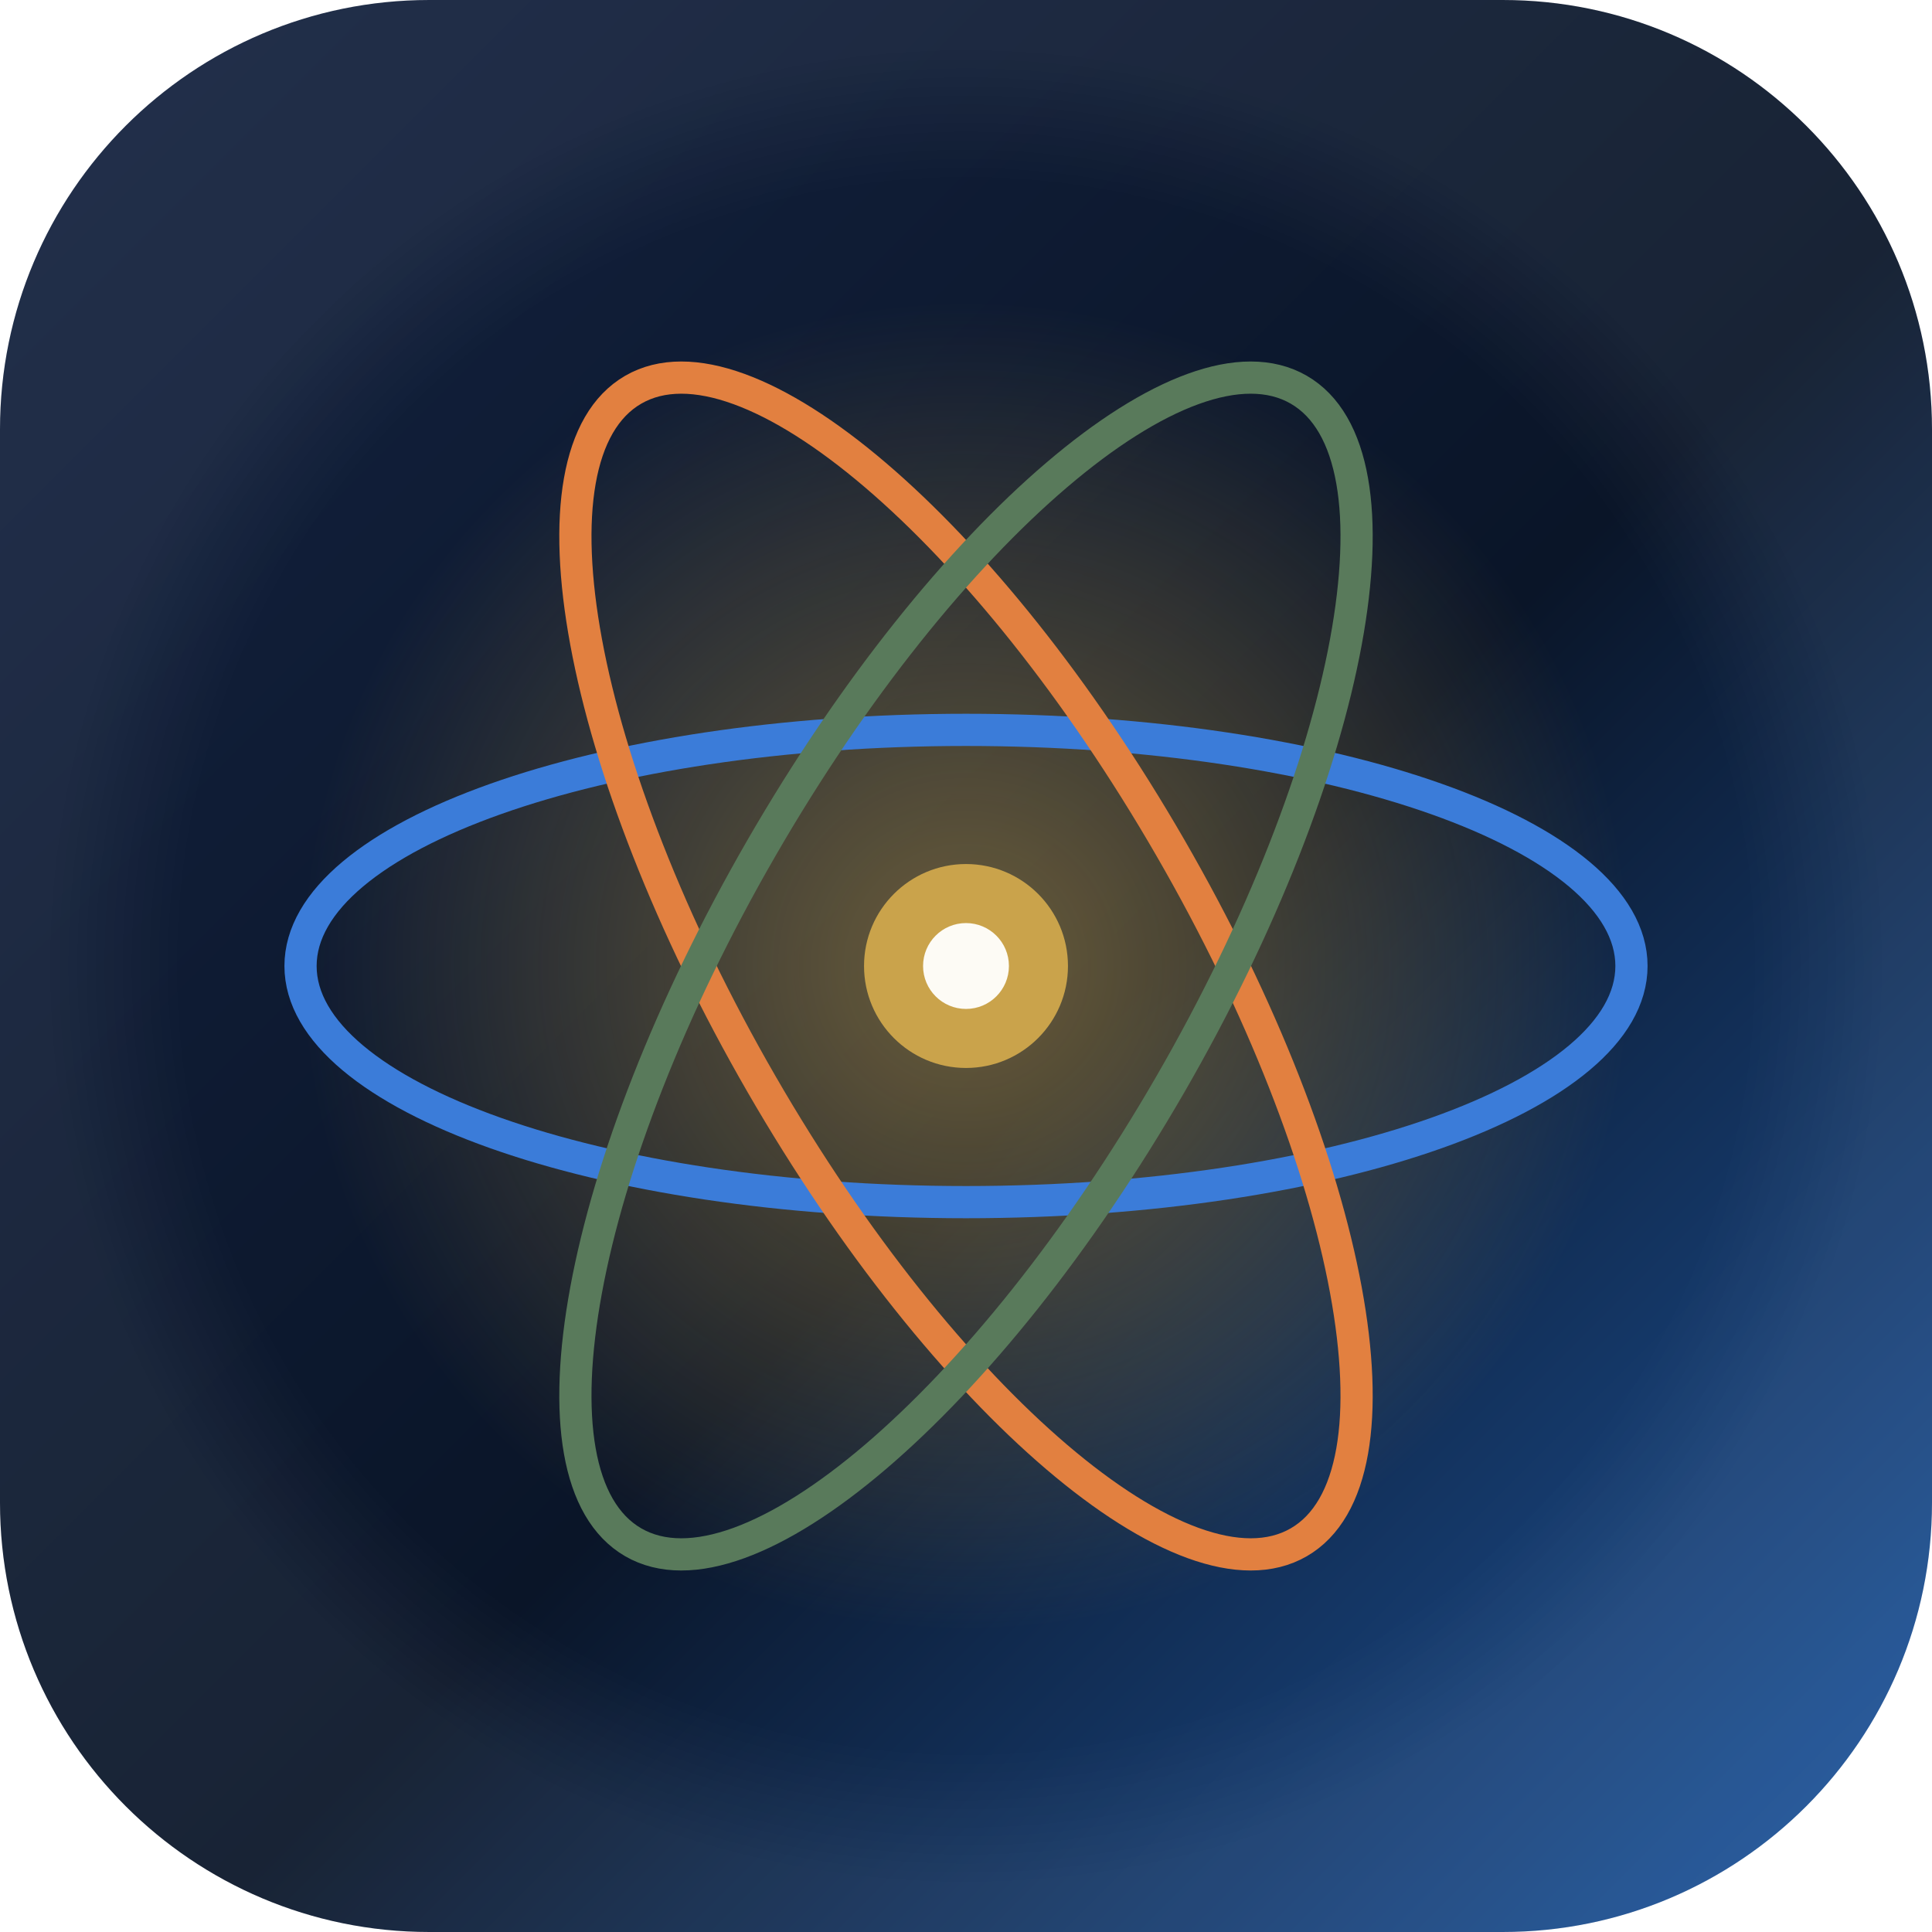
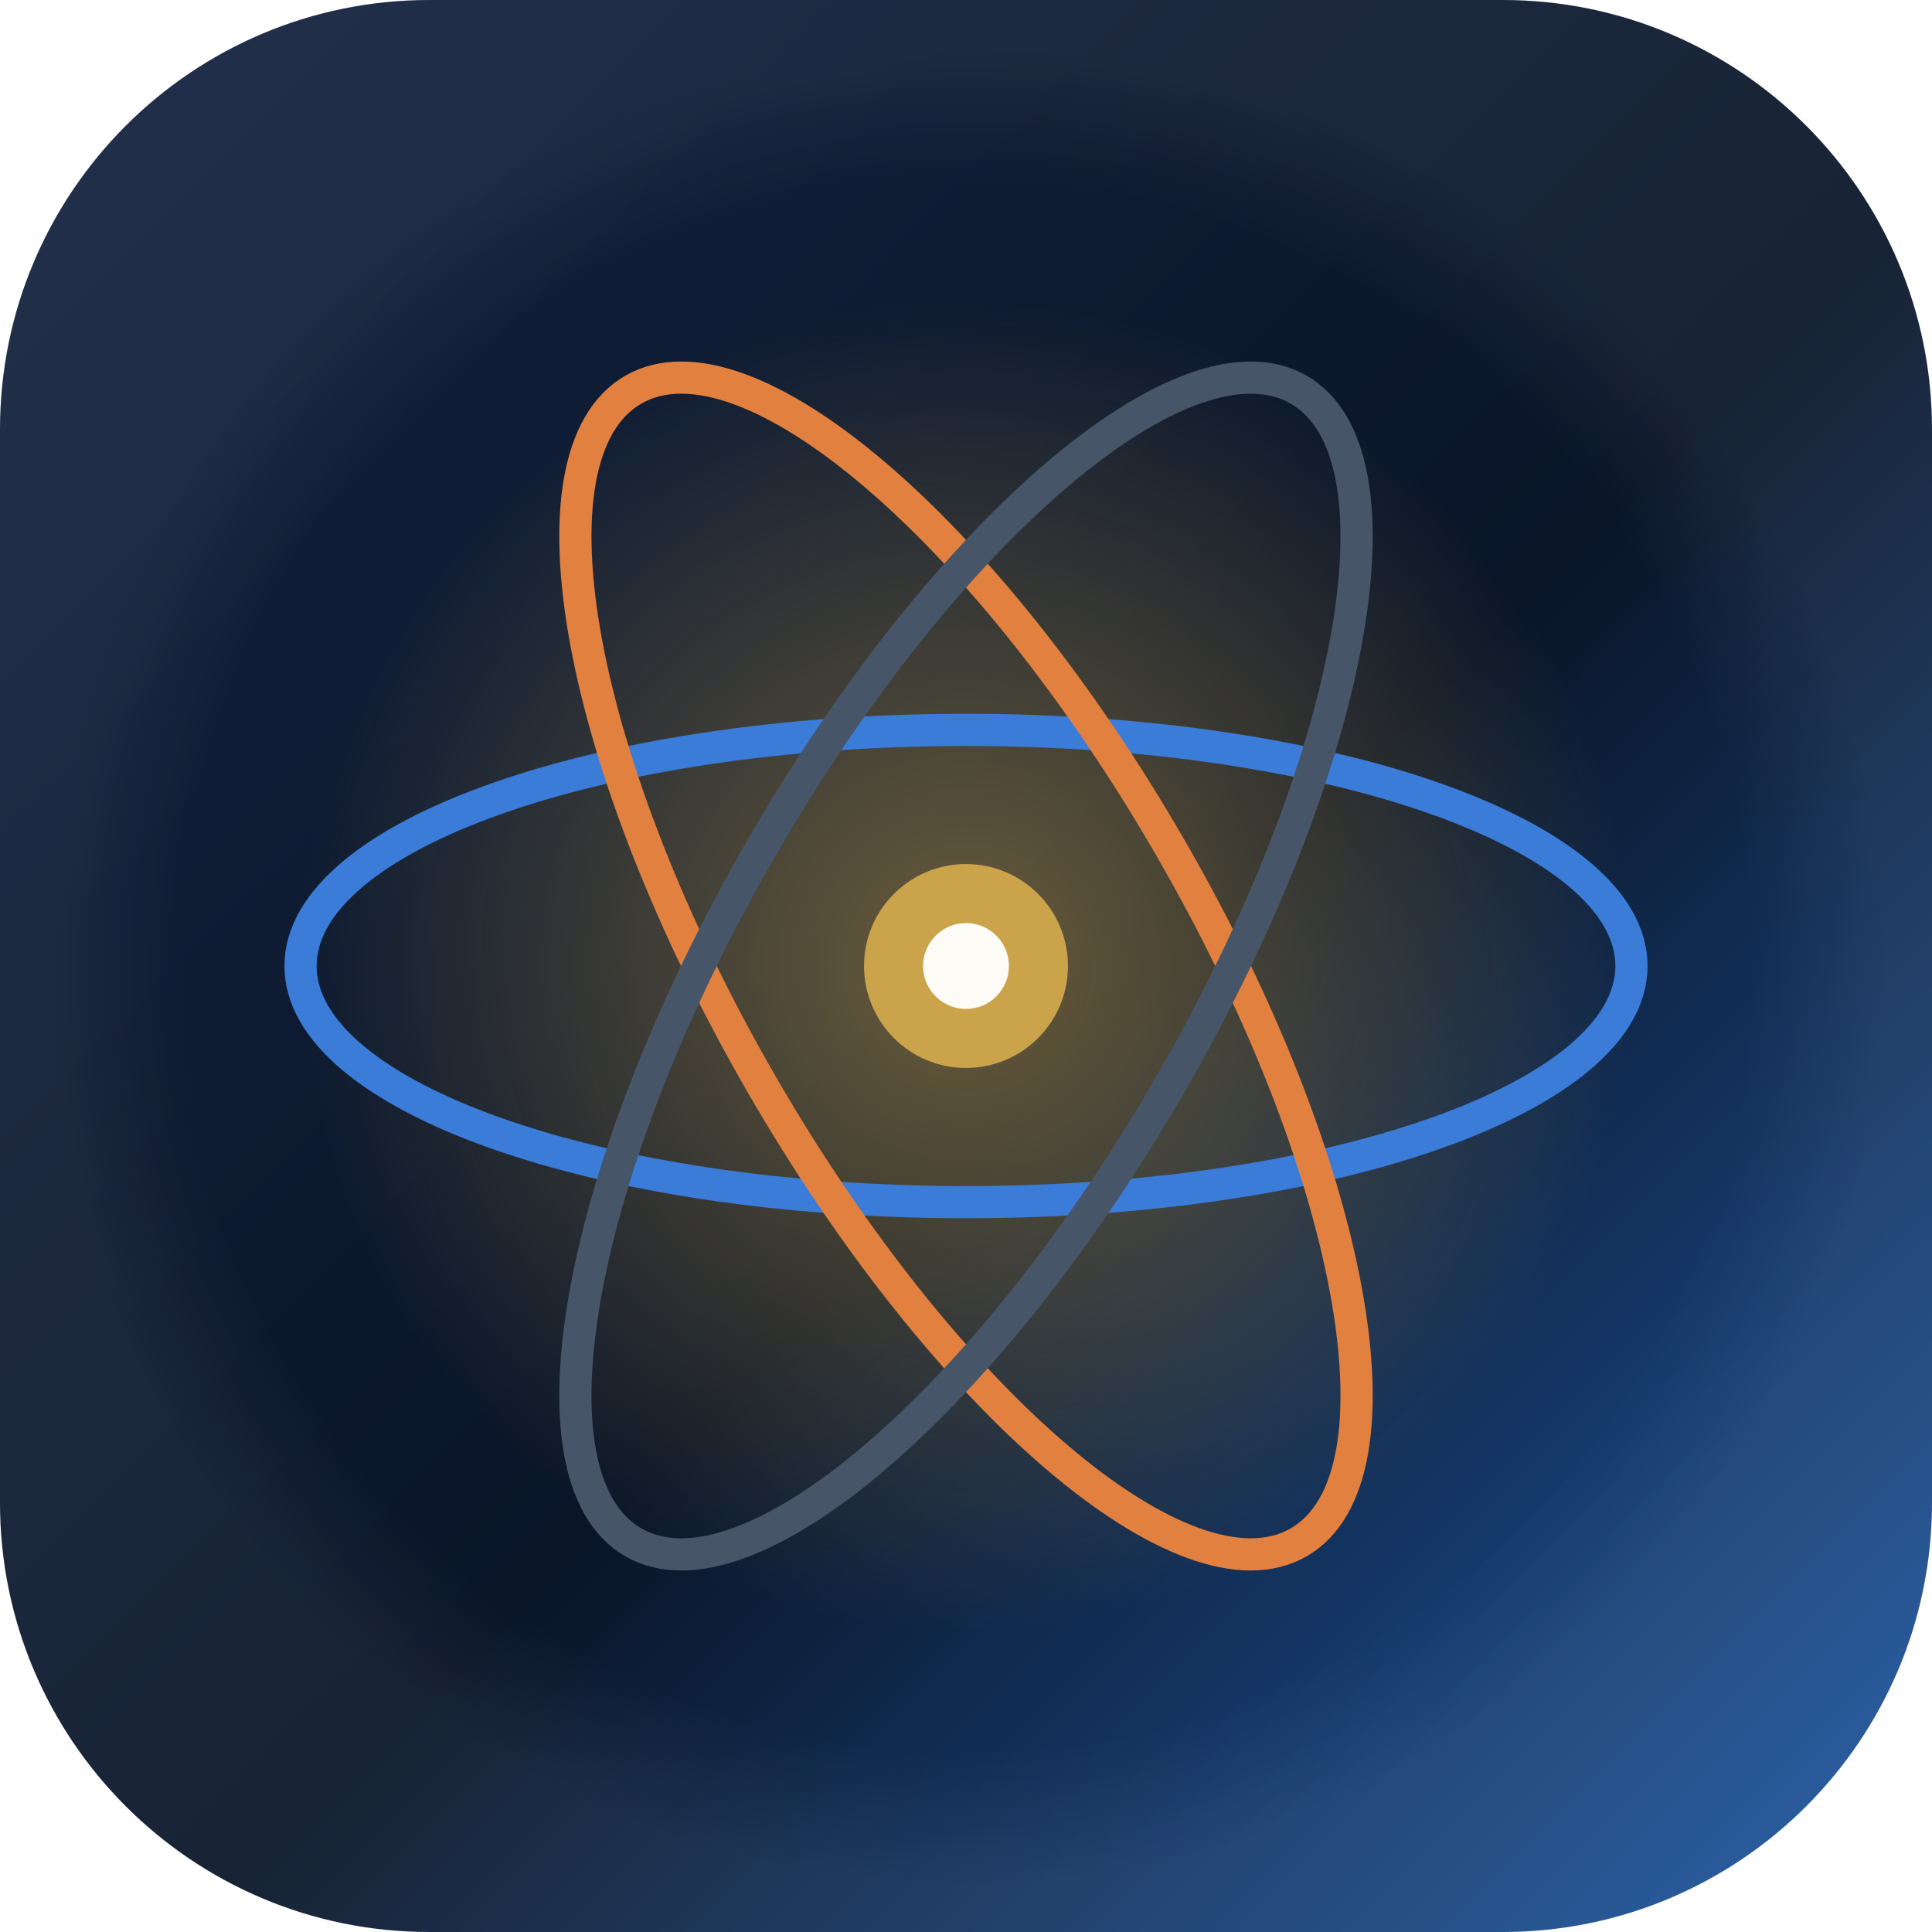
<svg xmlns="http://www.w3.org/2000/svg" viewBox="0 0 180 180" fill="none">
  <defs>
    <linearGradient id="bg" x1="0" y1="0" x2="180" y2="180" gradientUnits="userSpaceOnUse">
      <stop offset="0" stop-color="#142341" />
      <stop offset="0.55" stop-color="#0a1528" />
      <stop offset="1" stop-color="#1f5aa6" />
    </linearGradient>
    <radialGradient id="glow" cx="90" cy="90" r="62" gradientUnits="userSpaceOnUse">
      <stop offset="0" stop-color="#caa34b" stop-opacity="0.5" />
      <stop offset="1" stop-color="#caa34b" stop-opacity="0" />
    </radialGradient>
    <radialGradient id="rim" cx="90" cy="90" r="86" gradientUnits="userSpaceOnUse">
      <stop offset="0.85" stop-color="#ffffff" stop-opacity="0" />
      <stop offset="1" stop-color="#ffffff" stop-opacity="0.06" />
    </radialGradient>
  </defs>
  <rect width="180" height="180" rx="40" fill="url(#bg)" />
  <rect width="180" height="180" rx="40" fill="url(#rim)" />
  <circle cx="90" cy="90" r="62" fill="url(#glow)" />
  <g transform="translate(90 90)" stroke-width="3" fill="none" stroke-linecap="round">
    <ellipse rx="62" ry="22" stroke="#3b7cd9" />
    <ellipse rx="62" ry="22" stroke="#e28040" transform="rotate(60)" />
-     <ellipse rx="62" ry="22" stroke="#597a5b" transform="rotate(-60)" />
+     <ellipse rx="62" ry="22" stroke="#475569" transform="rotate(-60)" />
  </g>
  <circle cx="90" cy="90" r="9.5" fill="#caa34b" />
  <circle cx="90" cy="90" r="4" fill="#fdfbf5" />
</svg>
